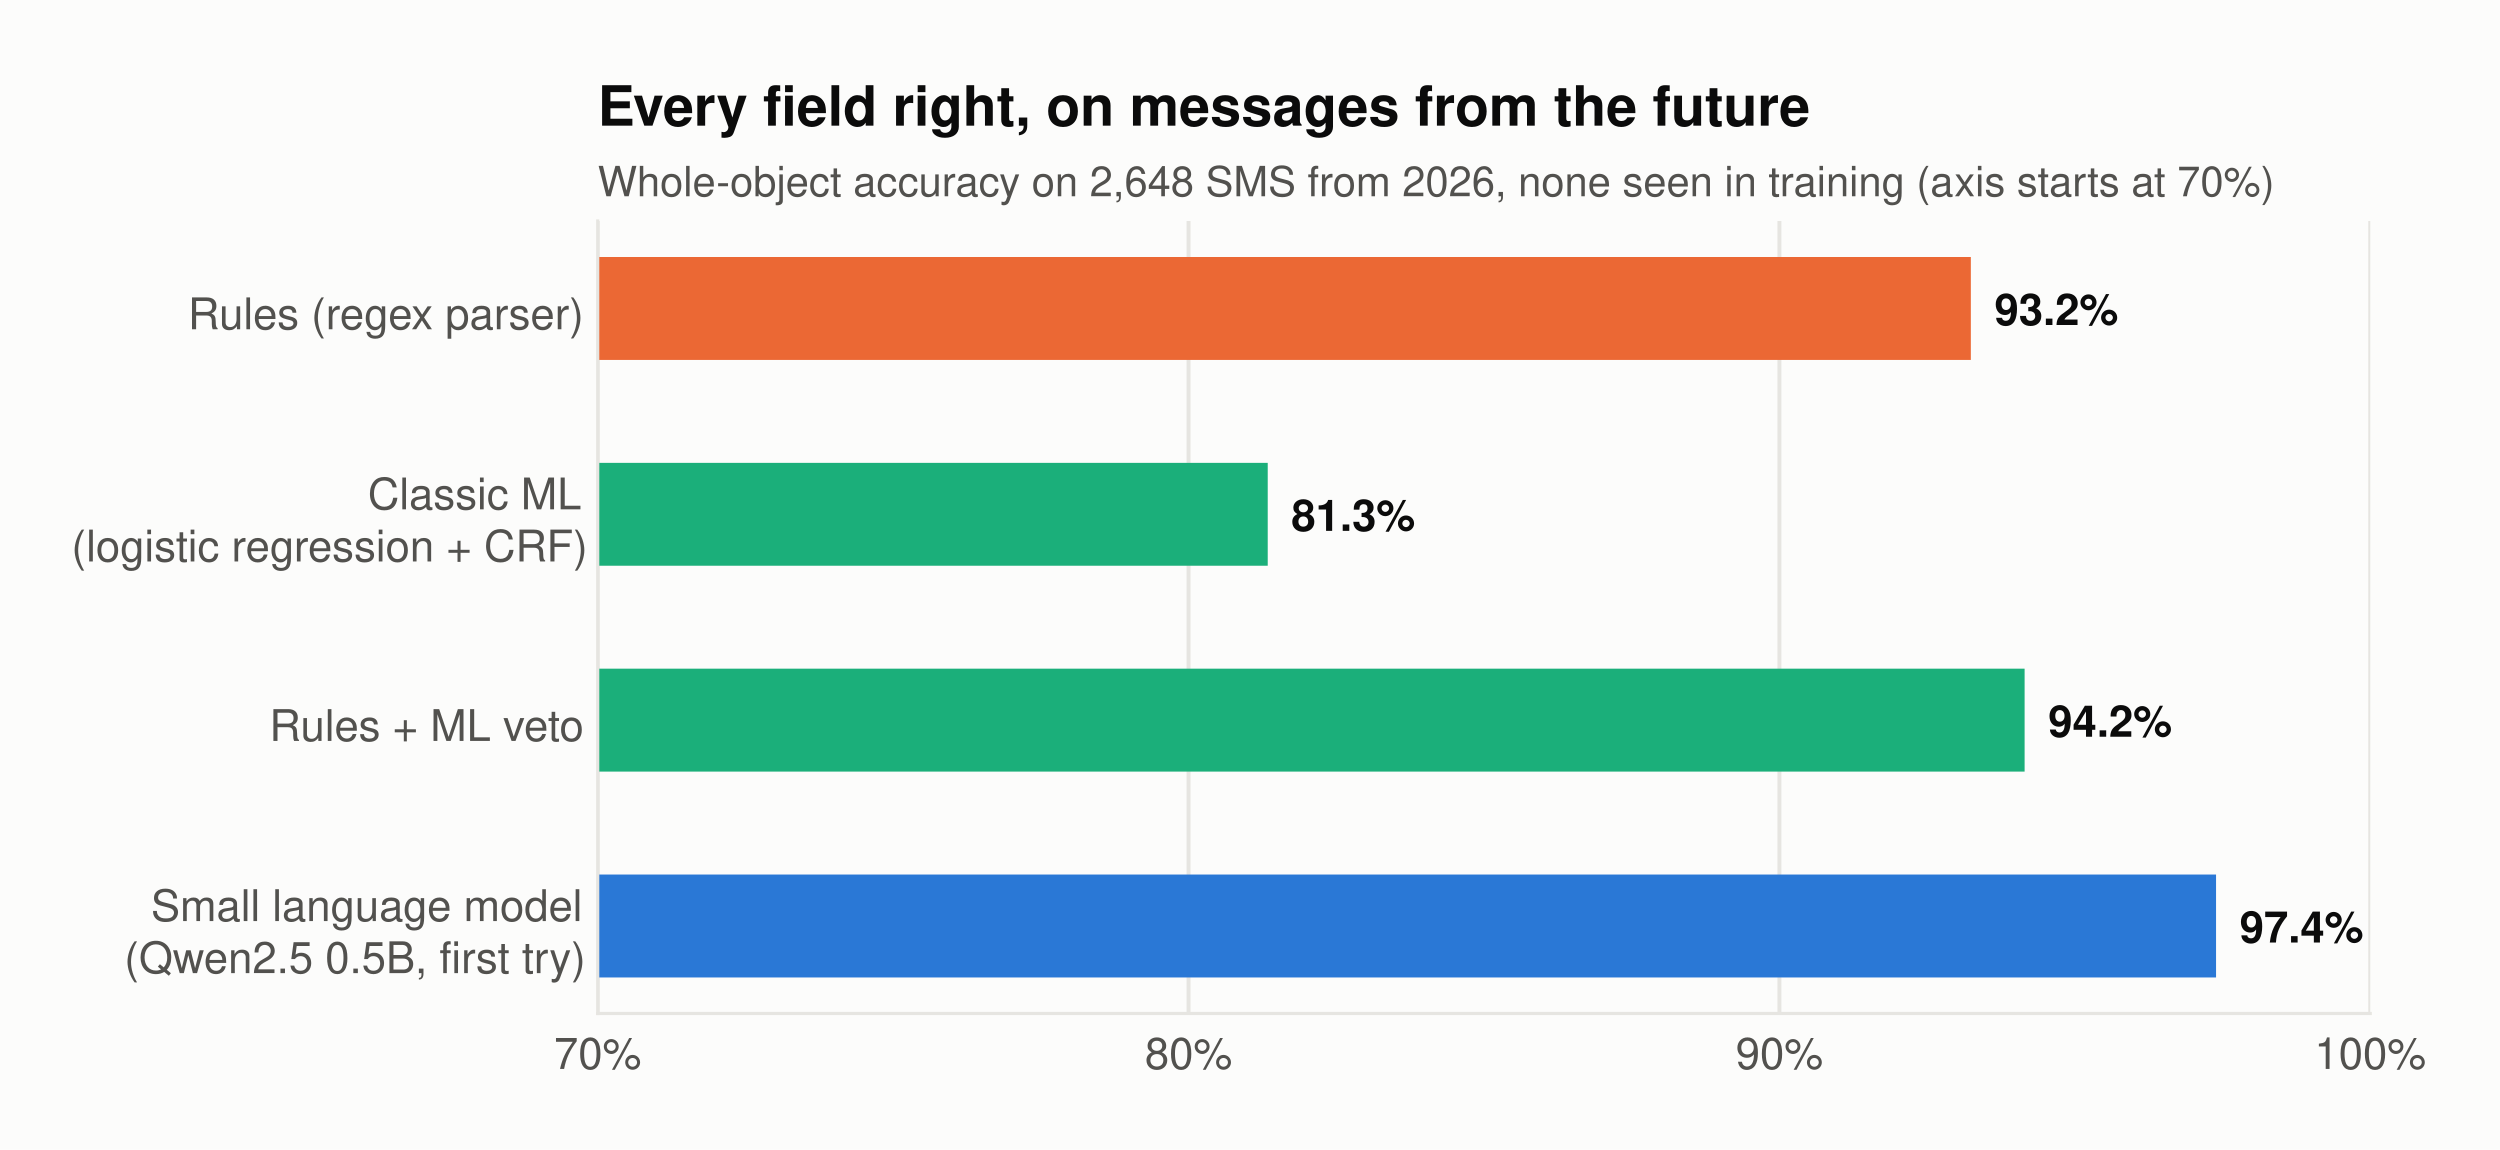
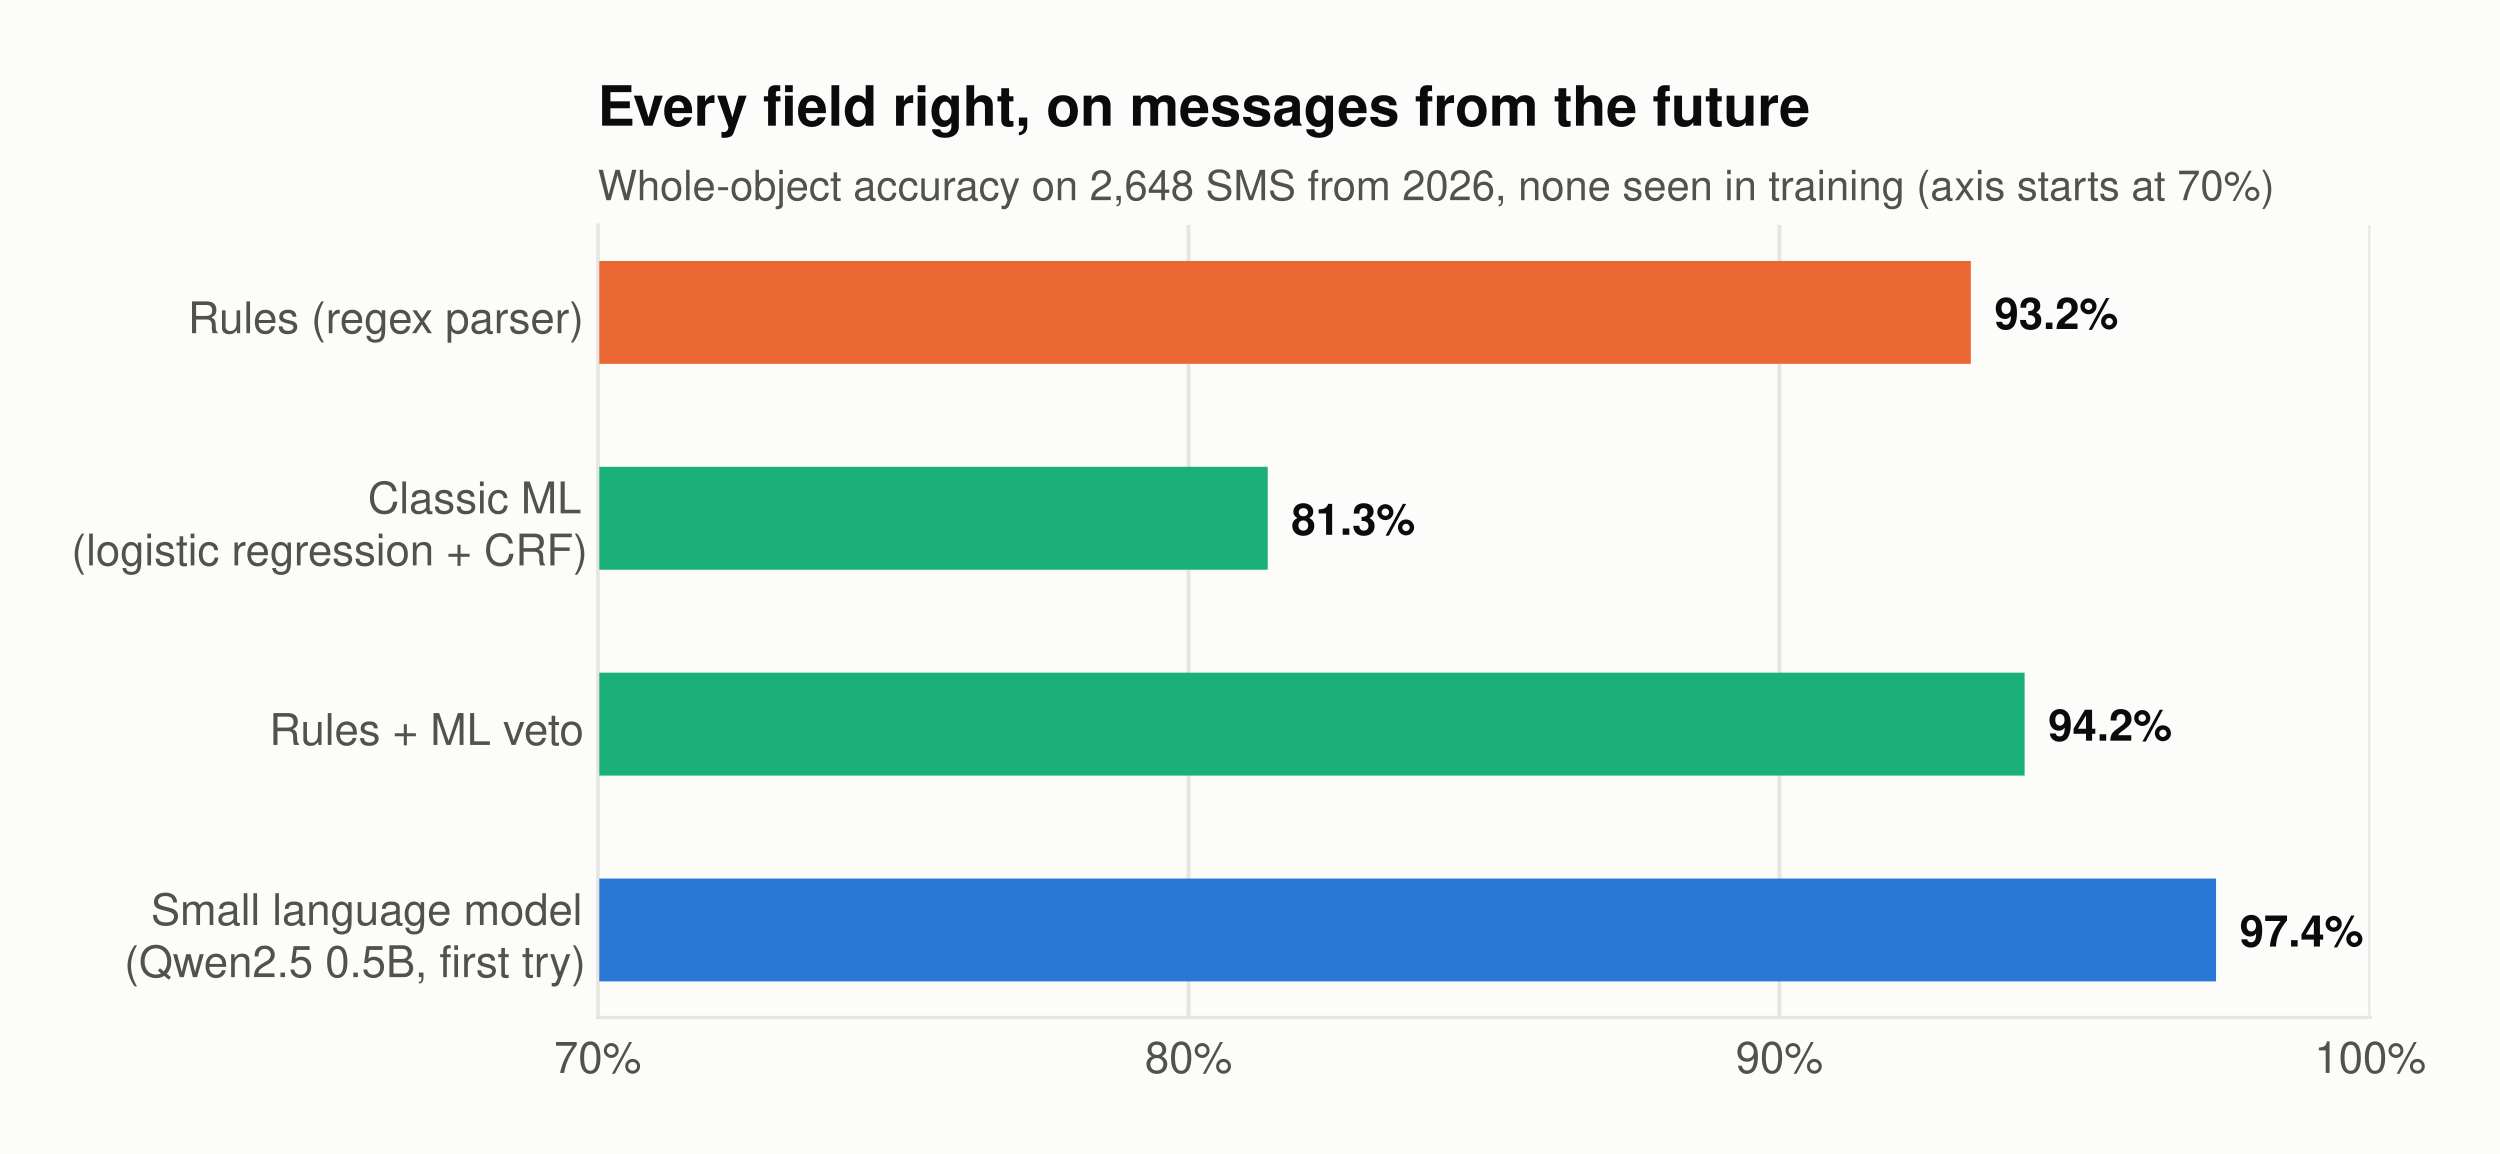
- <svg xmlns="http://www.w3.org/2000/svg" width="629.598pt" height="289.549pt" viewBox="0 0 629.598 289.549" version="1.1">
+ <svg xmlns="http://www.w3.org/2000/svg" width="629.598pt" height="290.549pt" viewBox="0 0 629.598 290.549" version="1.1">
  <defs>
    <style type="text/css">*{stroke-linejoin: round; stroke-linecap: butt}</style>
  </defs>
  <g id="figure_1">
    <g id="patch_1">
-       <path d="M 0 289.549  L 629.598 289.549  L 629.598 0  L 0 0  z " style="fill: #fcfcfb" />
+       <path d="M 0 290.549  L 629.598 290.549  L 629.598 0  L 0 0  z " style="fill: #fcfcfb" />
    </g>
    <g id="axes_1">
      <g id="patch_2">
-         <path d="M 150.525 255.234  L 596.925 255.234  L 596.925 55.65  L 150.525 55.65  z " style="fill: #fcfcfb" />
+         <path d="M 150.525 256.234  L 596.925 256.234  L 596.925 56.65  L 150.525 56.65  z " style="fill: #fcfcfb" />
      </g>
      <g id="matplotlib.axis_1">
        <g id="xtick_1">
          <g id="line2d_1">
-             <path d="M 150.525 255.234  L 150.525 55.65  " clip-path="url(#pf7d8d06730)" style="fill: none; stroke: #e6e5e1; stroke-linecap: square" />
+             <path d="M 150.525 256.234  L 150.525 56.65  " clip-path="url(#p3507de8044)" style="fill: none; stroke: #e6e5e1; stroke-linecap: square" />
          </g>
          <g id="line2d_2" />
          <g id="text_1">
-             <text style="font-size: 11px; font-family: 'Helvetica Neue', 'Helvetica', 'Arial', 'DejaVu Sans'; text-anchor: middle; fill: #52514e" x="150.525" y="269.206" transform="rotate(-0 150.5248 269.206)">70%</text>
+             <text style="font-size: 11px; font-family: 'Helvetica Neue', 'Helvetica', 'Arial', 'DejaVu Sans'; text-anchor: middle; fill: #52514e" x="150.525" y="270.206" transform="rotate(-0 150.5248 270.206)">70%</text>
          </g>
        </g>
        <g id="xtick_2">
          <g id="line2d_3">
-             <path d="M 299.325 255.234  L 299.325 55.65  " clip-path="url(#pf7d8d06730)" style="fill: none; stroke: #e6e5e1; stroke-linecap: square" />
+             <path d="M 299.325 256.234  L 299.325 56.65  " clip-path="url(#p3507de8044)" style="fill: none; stroke: #e6e5e1; stroke-linecap: square" />
          </g>
          <g id="line2d_4" />
          <g id="text_2">
-             <text style="font-size: 11px; font-family: 'Helvetica Neue', 'Helvetica', 'Arial', 'DejaVu Sans'; text-anchor: middle; fill: #52514e" x="299.325" y="269.206" transform="rotate(-0 299.3248 269.206)">80%</text>
+             <text style="font-size: 11px; font-family: 'Helvetica Neue', 'Helvetica', 'Arial', 'DejaVu Sans'; text-anchor: middle; fill: #52514e" x="299.325" y="270.206" transform="rotate(-0 299.3248 270.206)">80%</text>
          </g>
        </g>
        <g id="xtick_3">
          <g id="line2d_5">
-             <path d="M 448.125 255.234  L 448.125 55.65  " clip-path="url(#pf7d8d06730)" style="fill: none; stroke: #e6e5e1; stroke-linecap: square" />
+             <path d="M 448.125 256.234  L 448.125 56.65  " clip-path="url(#p3507de8044)" style="fill: none; stroke: #e6e5e1; stroke-linecap: square" />
          </g>
          <g id="line2d_6" />
          <g id="text_3">
-             <text style="font-size: 11px; font-family: 'Helvetica Neue', 'Helvetica', 'Arial', 'DejaVu Sans'; text-anchor: middle; fill: #52514e" x="448.125" y="269.206" transform="rotate(-0 448.1248 269.206)">90%</text>
+             <text style="font-size: 11px; font-family: 'Helvetica Neue', 'Helvetica', 'Arial', 'DejaVu Sans'; text-anchor: middle; fill: #52514e" x="448.125" y="270.206" transform="rotate(-0 448.1248 270.206)">90%</text>
          </g>
        </g>
        <g id="xtick_4">
          <g id="line2d_7">
-             <path d="M 596.925 255.234  L 596.925 55.65  " clip-path="url(#pf7d8d06730)" style="fill: none; stroke: #e6e5e1; stroke-linecap: square" />
+             <path d="M 596.925 256.234  L 596.925 56.65  " clip-path="url(#p3507de8044)" style="fill: none; stroke: #e6e5e1; stroke-linecap: square" />
          </g>
          <g id="line2d_8" />
          <g id="text_4">
-             <text style="font-size: 11px; font-family: 'Helvetica Neue', 'Helvetica', 'Arial', 'DejaVu Sans'; text-anchor: middle; fill: #52514e" x="596.925" y="269.206" transform="rotate(-0 596.9248 269.206)">100%</text>
+             <text style="font-size: 11px; font-family: 'Helvetica Neue', 'Helvetica', 'Arial', 'DejaVu Sans'; text-anchor: middle; fill: #52514e" x="596.925" y="270.206" transform="rotate(-0 596.9248 270.206)">100%</text>
          </g>
        </g>
      </g>
      <g id="matplotlib.axis_2">
        <g id="ytick_1">
          <g id="line2d_9" />
          <g id="text_5">
-             <text style="font-size: 11px; font-family: 'Helvetica Neue', 'Helvetica', 'Arial', 'DejaVu Sans'; text-anchor: end; fill: #52514e" x="147.025" y="82.918" transform="rotate(-0 147.0248 82.918)">Rules (regex parser)</text>
+             <text style="font-size: 11px; font-family: 'Helvetica Neue', 'Helvetica', 'Arial', 'DejaVu Sans'; text-anchor: end; fill: #52514e" x="147.025" y="83.918" transform="rotate(-0 147.0248 83.918)">Rules (regex parser)</text>
          </g>
        </g>
        <g id="ytick_2">
          <g id="line2d_10" />
          <g id="text_6">
-             <text style="font-size: 11px; font-family: 'Helvetica Neue', 'Helvetica', 'Arial', 'DejaVu Sans'; fill: #52514e" transform="translate(92.62984 128.2735)">Classic ML</text>
-             <text style="font-size: 11px; font-family: 'Helvetica Neue', 'Helvetica', 'Arial', 'DejaVu Sans'; fill: #52514e" transform="translate(18 141.3965)">(logistic regression + CRF)</text>
+             <text style="font-size: 11px; font-family: 'Helvetica Neue', 'Helvetica', 'Arial', 'DejaVu Sans'; fill: #52514e" transform="translate(92.62984 129.2735)">Classic ML</text>
+             <text style="font-size: 11px; font-family: 'Helvetica Neue', 'Helvetica', 'Arial', 'DejaVu Sans'; fill: #52514e" transform="translate(18 142.3965)">(logistic regression + CRF)</text>
          </g>
        </g>
        <g id="ytick_3">
          <g id="line2d_11" />
          <g id="text_7">
-             <text style="font-size: 11px; font-family: 'Helvetica Neue', 'Helvetica', 'Arial', 'DejaVu Sans'; text-anchor: end; fill: #52514e" x="147.025" y="186.598" transform="rotate(-0 147.0248 186.598)">Rules + ML veto</text>
+             <text style="font-size: 11px; font-family: 'Helvetica Neue', 'Helvetica', 'Arial', 'DejaVu Sans'; text-anchor: end; fill: #52514e" x="147.025" y="187.598" transform="rotate(-0 147.0248 187.598)">Rules + ML veto</text>
          </g>
        </g>
        <g id="ytick_4">
          <g id="line2d_12" />
          <g id="text_8">
-             <text style="font-size: 11px; font-family: 'Helvetica Neue', 'Helvetica', 'Arial', 'DejaVu Sans'; fill: #52514e" transform="translate(38.01313 231.9535)">Small language model</text>
-             <text style="font-size: 11px; font-family: 'Helvetica Neue', 'Helvetica', 'Arial', 'DejaVu Sans'; fill: #52514e" transform="translate(31.31 245.0765)">(Qwen2.5 0.5B, first try)</text>
+             <text style="font-size: 11px; font-family: 'Helvetica Neue', 'Helvetica', 'Arial', 'DejaVu Sans'; fill: #52514e" transform="translate(38.01313 232.9535)">Small language model</text>
+             <text style="font-size: 11px; font-family: 'Helvetica Neue', 'Helvetica', 'Arial', 'DejaVu Sans'; fill: #52514e" transform="translate(31.31 246.0765)">(Qwen2.5 0.5B, first try)</text>
          </g>
        </g>
      </g>
      <g id="patch_3">
-         <path d="M 150.525 90.642  L 496.336 90.642  L 496.336 64.722  L 150.525 64.722  z " clip-path="url(#pf7d8d06730)" style="fill: #eb6834" />
+         <path d="M 150.525 91.642  L 496.336 91.642  L 496.336 65.722  L 150.525 65.722  z " clip-path="url(#p3507de8044)" style="fill: #eb6834" />
      </g>
      <g id="patch_4">
-         <path d="M 150.525 142.482  L 319.264 142.482  L 319.264 116.562  L 150.525 116.562  z " clip-path="url(#pf7d8d06730)" style="fill: #1baf7a" />
+         <path d="M 150.525 143.482  L 319.264 143.482  L 319.264 117.562  L 150.525 117.562  z " clip-path="url(#p3507de8044)" style="fill: #1baf7a" />
      </g>
      <g id="patch_5">
-         <path d="M 150.525 194.322  L 509.877 194.322  L 509.877 168.402  L 150.525 168.402  z " clip-path="url(#pf7d8d06730)" style="fill: #1baf7a" />
+         <path d="M 150.525 195.322  L 509.877 195.322  L 509.877 169.402  L 150.525 169.402  z " clip-path="url(#p3507de8044)" style="fill: #1baf7a" />
      </g>
      <g id="patch_6">
-         <path d="M 150.525 246.162  L 558.088 246.162  L 558.088 220.242  L 150.525 220.242  z " clip-path="url(#pf7d8d06730)" style="fill: #2a78d6" />
+         <path d="M 150.525 247.162  L 558.088 247.162  L 558.088 221.242  L 150.525 221.242  z " clip-path="url(#p3507de8044)" style="fill: #2a78d6" />
      </g>
      <g id="patch_7">
-         <path d="M 150.525 255.234  L 150.525 55.65  " style="fill: none; stroke: #e6e5e1; stroke-width: 0.8; stroke-linejoin: miter; stroke-linecap: square" />
+         <path d="M 150.525 256.234  L 150.525 56.65  " style="fill: none; stroke: #e6e5e1; stroke-width: 0.8; stroke-linejoin: miter; stroke-linecap: square" />
      </g>
      <g id="patch_8">
-         <path d="M 150.525 255.234  L 596.925 255.234  " style="fill: none; stroke: #e6e5e1; stroke-width: 0.8; stroke-linejoin: miter; stroke-linecap: square" />
+         <path d="M 150.525 256.234  L 596.925 256.234  " style="fill: none; stroke: #e6e5e1; stroke-width: 0.8; stroke-linejoin: miter; stroke-linecap: square" />
      </g>
      <g id="text_9">
-         <text style="font-weight: 700; font-size: 11px; font-family: 'Helvetica Neue', 'Helvetica', 'Arial', 'DejaVu Sans'; text-anchor: start; fill: #0b0b0b" x="502.288" y="81.851" transform="rotate(-0 502.288 81.851)">93.2%</text>
+         <text style="font-weight: 700; font-size: 11px; font-family: 'Helvetica Neue', 'Helvetica', 'Arial', 'DejaVu Sans'; text-anchor: start; fill: #0b0b0b" x="502.288" y="82.851" transform="rotate(-0 502.288 82.851)">93.2%</text>
      </g>
      <g id="text_10">
-         <text style="font-weight: 700; font-size: 11px; font-family: 'Helvetica Neue', 'Helvetica', 'Arial', 'DejaVu Sans'; text-anchor: start; fill: #0b0b0b" x="325.216" y="133.691" transform="rotate(-0 325.216 133.691)">81.3%</text>
+         <text style="font-weight: 700; font-size: 11px; font-family: 'Helvetica Neue', 'Helvetica', 'Arial', 'DejaVu Sans'; text-anchor: start; fill: #0b0b0b" x="325.216" y="134.691" transform="rotate(-0 325.216 134.691)">81.3%</text>
      </g>
      <g id="text_11">
-         <text style="font-weight: 700; font-size: 11px; font-family: 'Helvetica Neue', 'Helvetica', 'Arial', 'DejaVu Sans'; text-anchor: start; fill: #0b0b0b" x="515.829" y="185.531" transform="rotate(-0 515.8288 185.531)">94.2%</text>
+         <text style="font-weight: 700; font-size: 11px; font-family: 'Helvetica Neue', 'Helvetica', 'Arial', 'DejaVu Sans'; text-anchor: start; fill: #0b0b0b" x="515.829" y="186.531" transform="rotate(-0 515.8288 186.531)">94.2%</text>
      </g>
      <g id="text_12">
-         <text style="font-weight: 700; font-size: 11px; font-family: 'Helvetica Neue', 'Helvetica', 'Arial', 'DejaVu Sans'; text-anchor: start; fill: #0b0b0b" x="564.04" y="237.371" transform="rotate(-0 564.04 237.371)">97.4%</text>
+         <text style="font-weight: 700; font-size: 11px; font-family: 'Helvetica Neue', 'Helvetica', 'Arial', 'DejaVu Sans'; text-anchor: start; fill: #0b0b0b" x="564.04" y="238.371" transform="rotate(-0 564.04 238.371)">97.4%</text>
      </g>
      <g id="text_13">
-         <text style="font-size: 10.5px; font-family: 'Helvetica Neue', 'Helvetica', 'Arial', 'DejaVu Sans'; text-anchor: start; fill: #52514e" x="150.525" y="49.422" transform="rotate(-0 150.5248 49.42182)">Whole-object accuracy on 2,648 SMS from 2026, none seen in training (axis starts at 70%)</text>
+         <text style="font-size: 10.5px; font-family: 'Helvetica Neue', 'Helvetica', 'Arial', 'DejaVu Sans'; text-anchor: start; fill: #52514e" x="150.525" y="50.422" transform="rotate(-0 150.5248 50.42182)">Whole-object accuracy on 2,648 SMS from 2026, none seen in training (axis starts at 70%)</text>
      </g>
      <g id="text_14">
        <text style="font-weight: 700; font-size: 14px; font-family: 'Helvetica Neue', 'Helvetica', 'Arial', 'DejaVu Sans'; text-anchor: start; fill: #0b0b0b" x="150.525" y="31.65" transform="rotate(-0 150.5248 31.65)">Every field right, on messages from the future</text>
      </g>
    </g>
  </g>
  <defs>
-     <clipPath id="pf7d8d06730">
-       <rect x="150.525" y="55.65" width="446.4" height="199.584" />
+     <clipPath id="p3507de8044">
+       <rect x="150.525" y="56.65" width="446.4" height="199.584" />
    </clipPath>
  </defs>
</svg>
